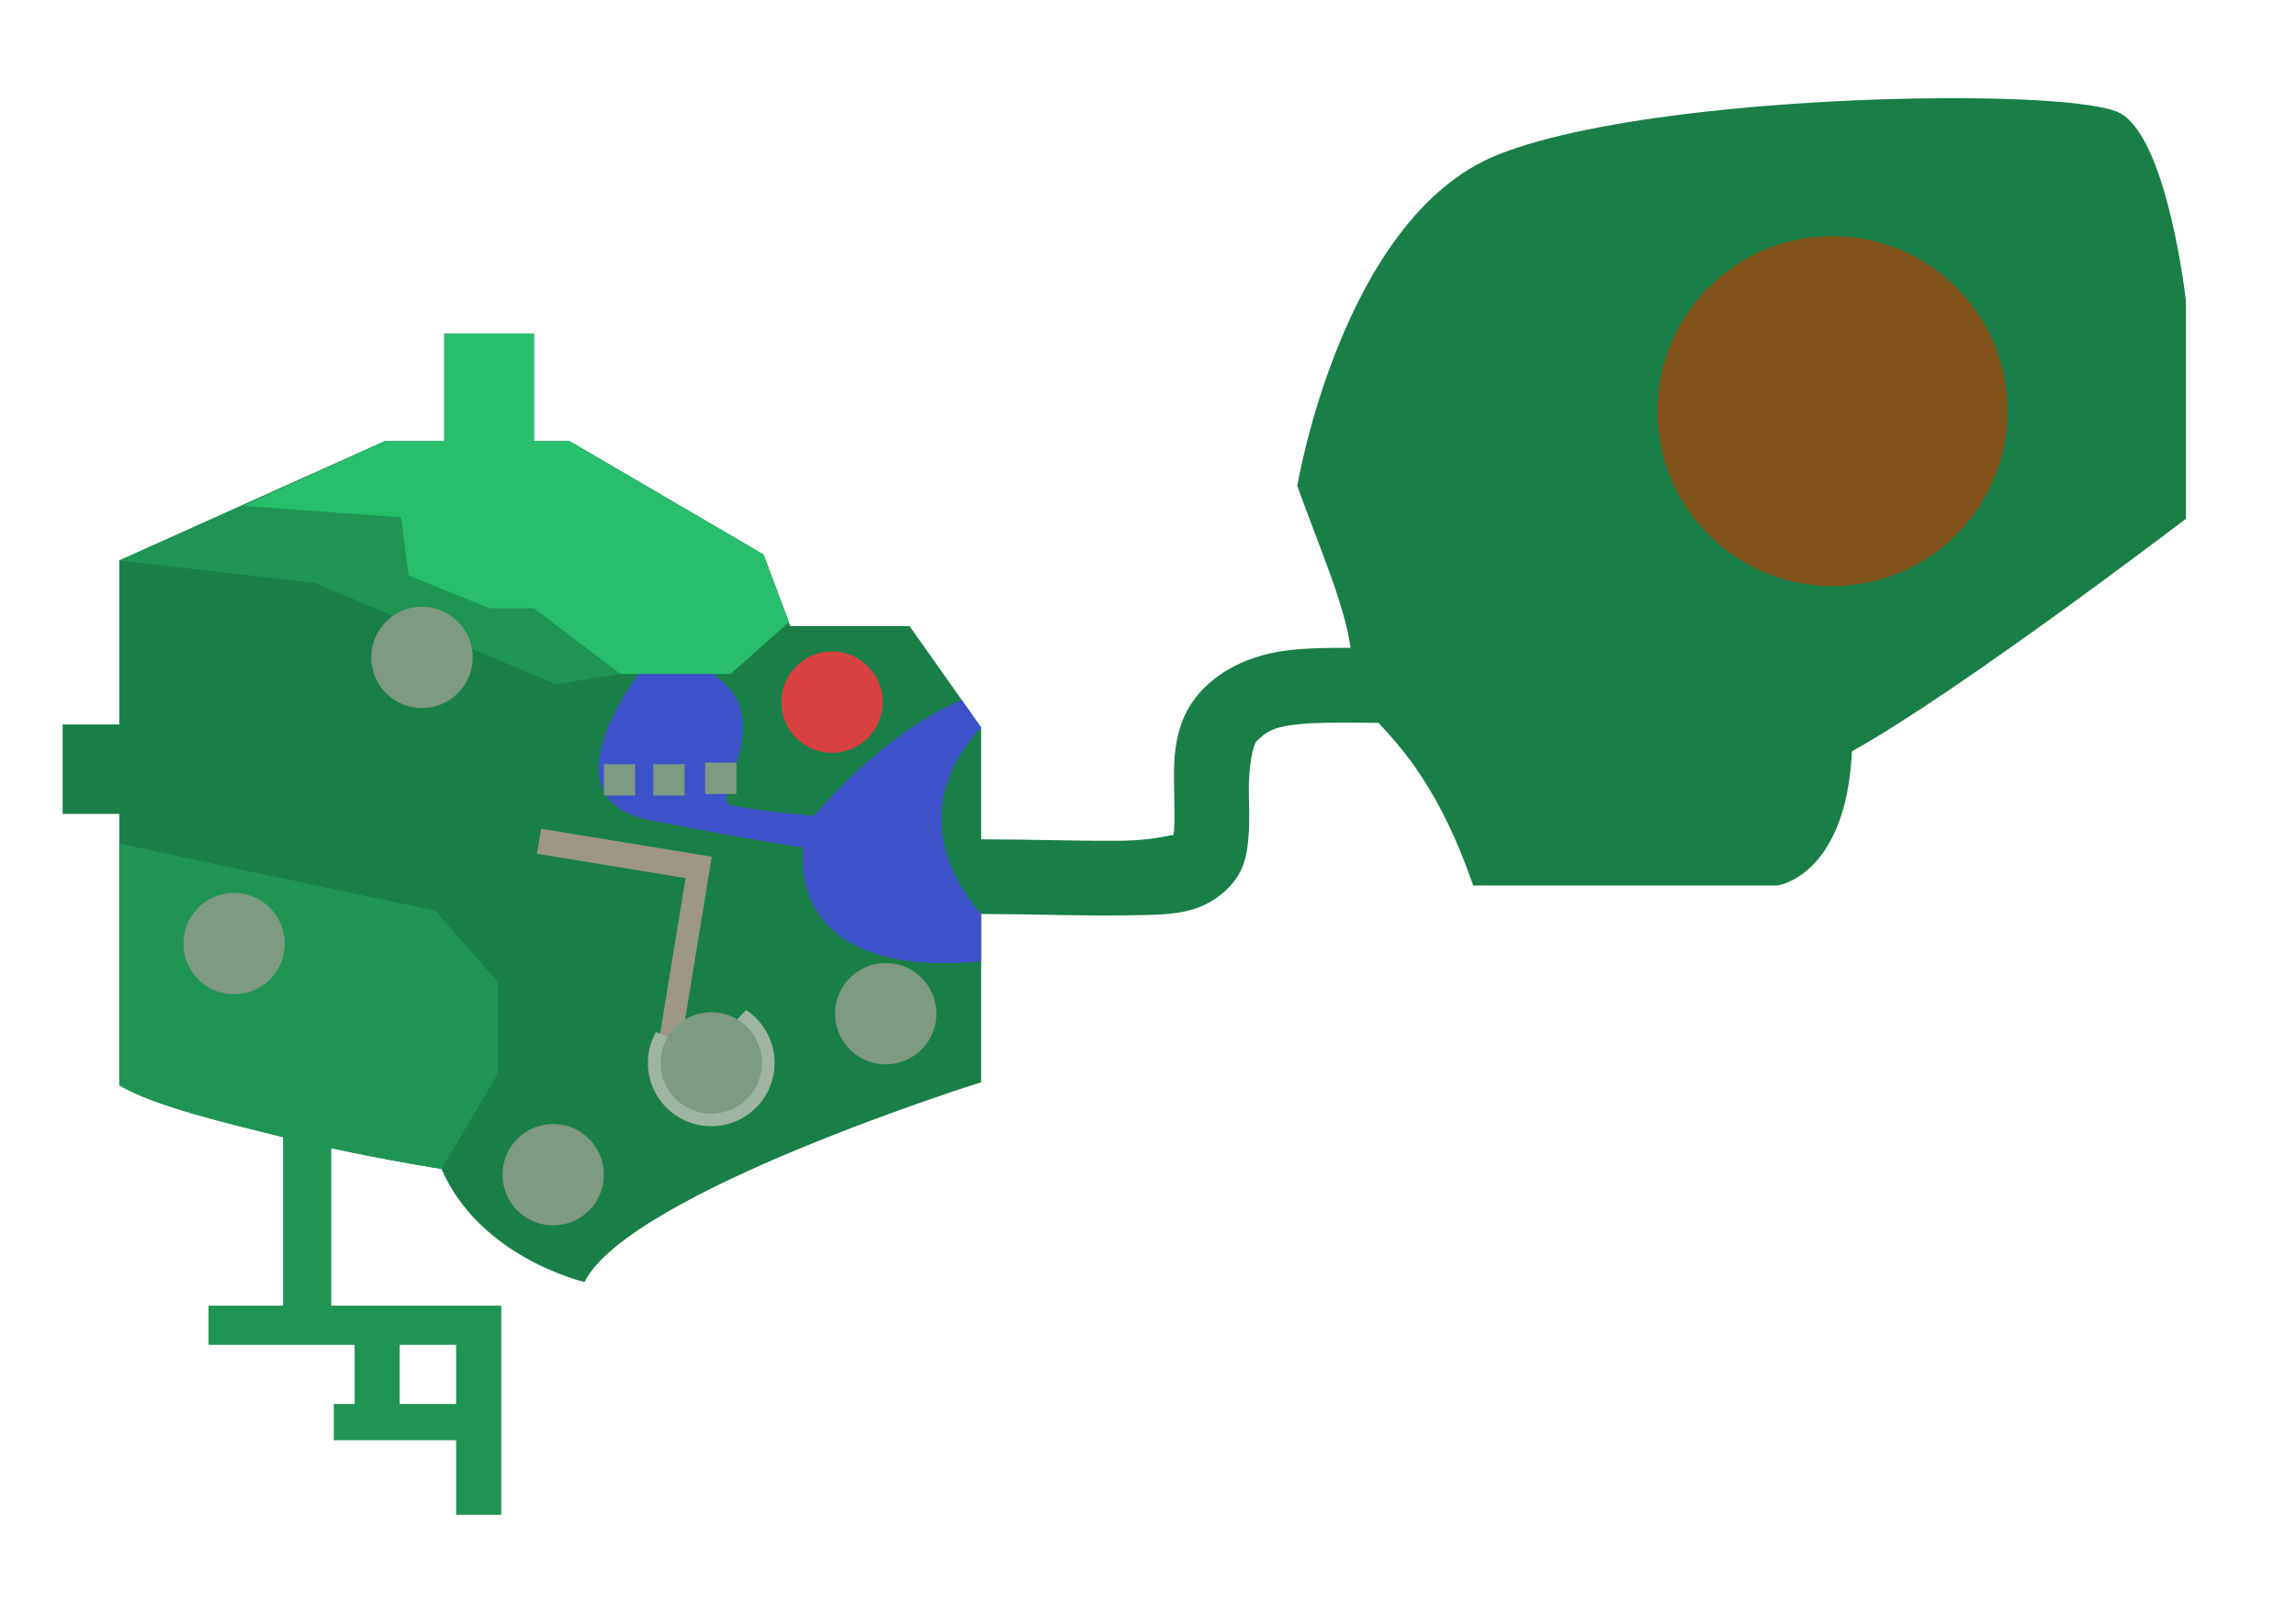
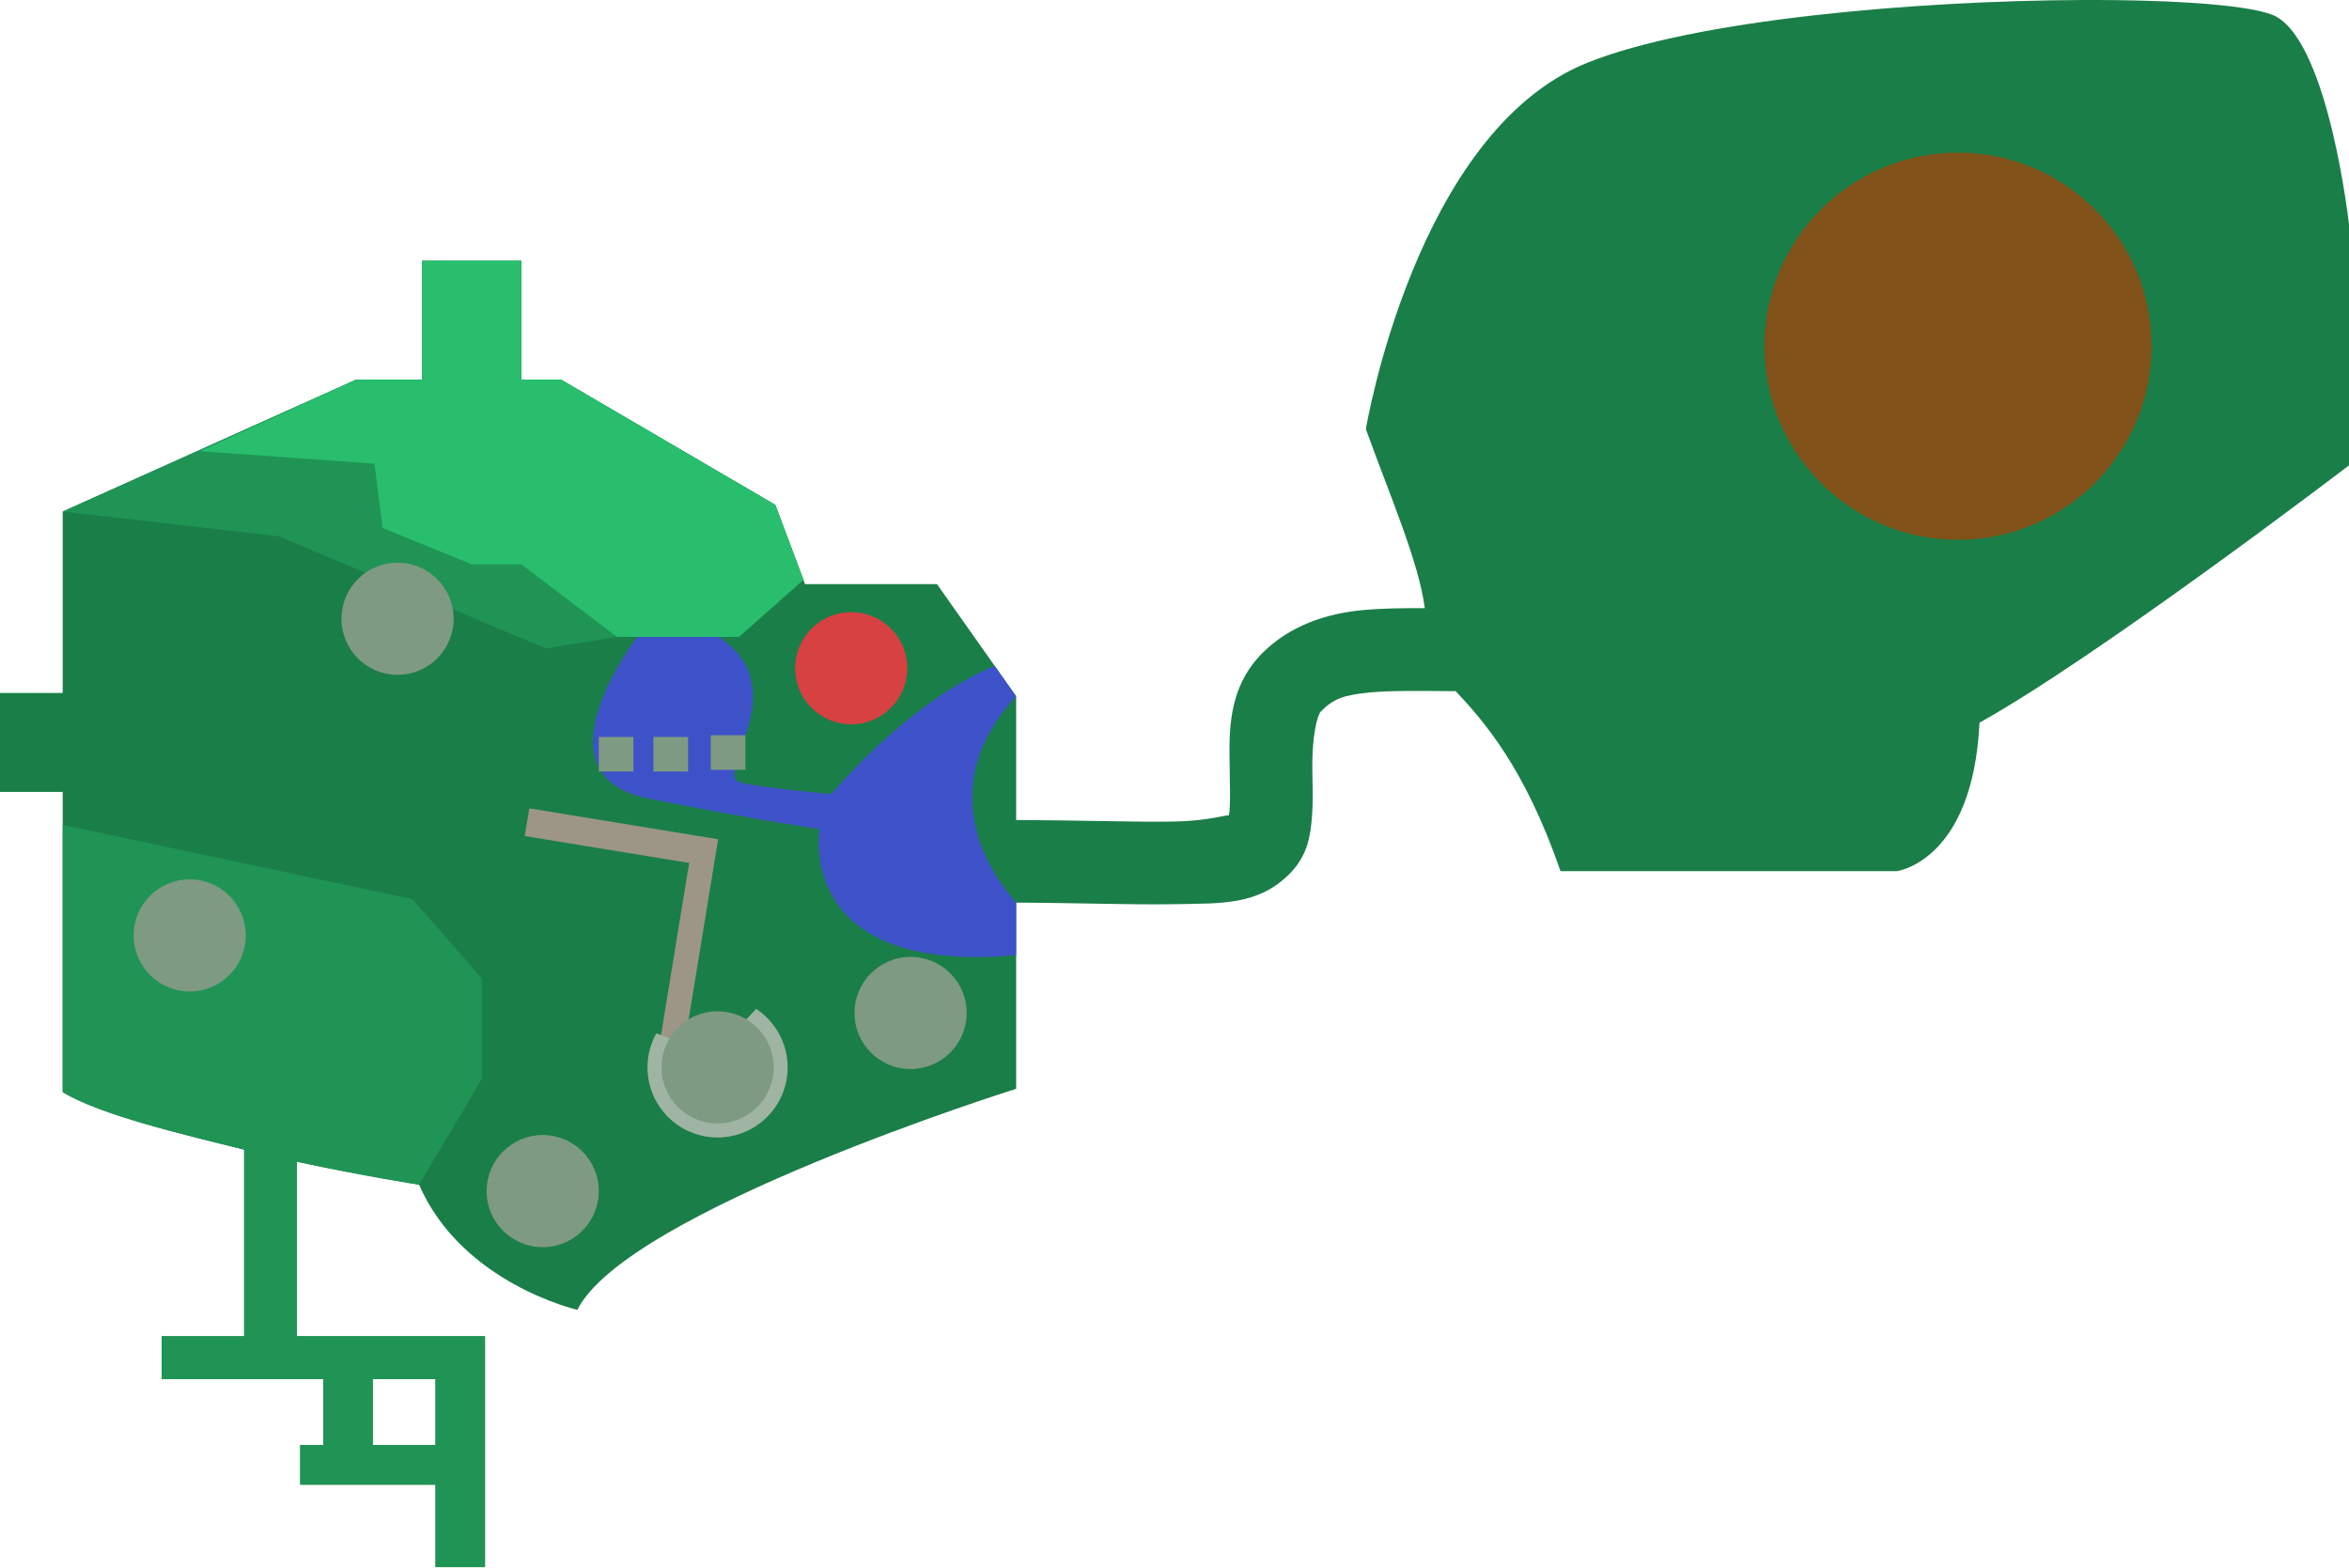
- <svg xmlns="http://www.w3.org/2000/svg" viewBox="0 0 249 174" height="174" width="249" id="svg1881" version="1.1">
+ <svg xmlns="http://www.w3.org/2000/svg" version="1.1" id="svg1881" width="230.275" height="153.647" viewBox="0 0 230.275 153.647">
  <defs id="defs1885" />
-   <g id="g1889">
-     <path d="m 210.725,10.652 c -16.102,0.076 -37.856,1.921 -48.367,6.166 -16.818,6.792 -21.67,35.898 -21.67,35.898 2.374,6.595 5.177,12.975 5.779,17.561 -2.251,-0.013 -4.284,0.015 -6.172,0.199 -3.602,0.351 -7.102,1.553 -9.748,4.199 -3.522,3.522 -3.249,8.052 -3.207,11.365 0.021,1.656 0.064,3.134 -0.012,4.066 -0.024,0.3 -0.064,0.381 -0.102,0.516 -0.066,-0.165 -1.767,0.506 -5.334,0.574 -3.764,0.072 -9.056,-0.126 -15.488,-0.152 V 78.914 L 98.643,67.918 H 85.707 L 82.795,60.156 61.773,47.865 h -3.881 V 36.223 h -9.703 v 11.643 h -6.469 L 12.936,60.803 V 78.592 H 6.791 v 9.701 H 12.936 v 29.432 c 3.689,2.24 11.786,4.15 17.789,5.637 v 18.297 h -8.086 v 4.205 h 15.848 v 6.467 h -2.264 v 3.881 h 13.26 v 8.086 h 4.852 V 141.658 H 35.9 v -17.107 c 6.582,1.415 11.965,2.23 11.965,2.23 4.204,9.703 15.525,12.289 15.525,12.289 4.851,-9.703 43.014,-21.668 43.014,-21.668 V 99.145 c 6.255,0.028 11.469,0.232 15.643,0.152 4.468,-0.085 8.071,0.119 11.154,-2.965 1.833,-1.833 2.062,-3.882 2.199,-5.572 0.137,-1.69 0.058,-3.305 0.039,-4.822 -0.039,-3.034 0.476,-5.174 0.836,-5.533 1.235,-1.235 2.181,-1.61 4.805,-1.865 1.933,-0.188 4.904,-0.156 8.418,-0.125 2.696,2.889 6.73,7.39 10.271,17.643 h 32.988 c 0,0 7.439,-0.971 8.086,-14.555 11.643,-6.468 36.223,-25.227 36.223,-25.227 V 32.666 c 0,0 -1.941,-17.466 -7.115,-20.377 -1.941,-1.092 -9.566,-1.682 -19.227,-1.637 z M 43.338,145.863 h 6.145 v 6.467 h -6.145 z" style="font-variation-settings:normal;opacity:1;vector-effect:none;fill:#1a7e48;fill-opacity:1;stroke:none;stroke-width:1;stroke-linecap:round;stroke-linejoin:miter;stroke-miterlimit:4;stroke-dasharray:none;stroke-dashoffset:0;stroke-opacity:1;stop-color:#000000;stop-opacity:1" id="rect2463" />
-     <circle r="18.981" cy="44.595" cx="198.734" id="path2500" style="fill:#805118;fill-opacity:1;stroke:none;stroke-width:8.1;stroke-linecap:round;stroke-miterlimit:4;stroke-dasharray:none;stop-color:#000000" />
-     <path d="m 69.271,73.094 c 0,0 -10.497,13.58 1.166,15.867 11.663,2.287 16.695,2.973 16.695,2.973 0,0 -2.498,14.329 19.271,12.361 v -5.15 c -5.094,-5.838 -6.341,-13.355 0,-20.23 l -2.1,-2.973 c -3.829,1.498 -10.012,5.62 -16.029,12.562 0,0 -6.227,-0.535 -8.92,-1.143 C 76.663,86.754 84.896,78.037 77.238,73.094 Z" style="fill:#3d52c8;fill-opacity:1;stroke:none;stroke-width:1px;stroke-linecap:butt;stroke-linejoin:miter;stroke-opacity:1" id="path2645" />
-     <path d="M 76.469,82.729 V 86.125 h 3.396 v -3.396 z m -10.977,0.17 v 3.395 h 3.396 v -3.395 z m 5.354,0 v 3.395 h 3.396 v -3.395 z" style="fill:#7e9a82;fill-opacity:1;stroke:none;stroke-width:8.1;stroke-linecap:round;stroke-miterlimit:4;stroke-dasharray:none;stop-color:#000000" id="rect2502" />
-     <path d="m 58.678,89.904 -0.444,2.714 16.118,2.637 -2.82,17.236 2.394,0.392 2.82,-17.236 0.444,-2.714 -2.394,-0.392 z" style="fill:#9d9687;fill-opacity:1;stroke:none;stroke-width:8.1;stroke-linecap:round;stroke-miterlimit:4;stroke-dasharray:none;stop-color:#000000" id="rect2525" />
-     <path d="m 48.189,36.223 v 11.643 h -6.469 l -28.785,12.938 21.186,2.426 26.197,10.996 6.953,-1.131 H 79.238 L 85.549,67.496 82.795,60.156 61.773,47.865 h -3.881 V 36.223 Z M 12.936,91.523 v 26.201 c 3.689,2.24 11.786,4.15 17.789,5.637 v 18.297 h -8.086 v 4.205 h 15.848 v 6.467 h -2.264 v 3.881 h 13.26 v 8.086 h 4.852 V 141.658 H 35.9 v -17.107 c 6.582,1.415 11.98,2.262 11.98,2.262 l 6.131,-10.381 v -9.865 L 47.219,98.805 Z m 30.402,54.34 h 6.145 v 6.467 h -6.145 z" style="display:inline;fill:#1f9455;fill-opacity:1;stroke:none;stroke-width:1px;stroke-linecap:butt;stroke-linejoin:miter;stroke-opacity:1" id="path2560" />
-     <path d="m 48.189,36.223 v 11.643 h -6.469 L 26.396,54.883 43.5,56.113 l 0.809,6.307 8.732,3.559 h 4.852 l 9.379,7.115 H 79.238 L 85.549,67.496 82.795,60.156 61.773,47.865 h -3.881 V 36.223 Z" style="fill:#28be6d;fill-opacity:1;stroke:none;stroke-width:1px;stroke-linecap:butt;stroke-linejoin:miter;stroke-opacity:1" id="path2532" />
-     <circle r="5.498" cy="71.314" cx="45.764" id="path2558" style="display:inline;fill:#7e9a82;fill-opacity:1;stroke:none;stroke-width:8.1;stroke-linecap:round;stroke-miterlimit:4;stroke-dasharray:none;stop-color:#000000" />
-     <circle style="display:inline;fill:#7e9a82;fill-opacity:1;stroke:none;stroke-width:8.1;stroke-linecap:round;stroke-miterlimit:4;stroke-dasharray:none;stop-color:#000000" id="path2558-4" cx="59.994" cy="127.428" r="5.498" />
-     <path d="m 80.91,109.559 -4.184,4.559 -5.592,-2.164 a 6.87,6.87 0 0 0 -0.869,3.346 6.87,6.87 0 0 0 6.869,6.871 6.87,6.87 0 0 0 6.871,-6.871 6.87,6.87 0 0 0 -3.096,-5.74 z" style="display:inline;fill:#9fb4a3;fill-opacity:1;stroke:none;stroke-width:8.1;stroke-linecap:round;stroke-miterlimit:4;stroke-dasharray:none;stop-color:#000000" id="path2558-7-3" />
-     <circle style="display:inline;fill:#7e9a82;fill-opacity:1;stroke:none;stroke-width:8.1;stroke-linecap:round;stroke-miterlimit:4;stroke-dasharray:none;stop-color:#000000" id="path2558-7" cx="77.136" cy="115.299" r="5.498" />
-     <circle style="display:inline;fill:#7e9a82;fill-opacity:1;stroke:none;stroke-width:8.1;stroke-linecap:round;stroke-miterlimit:4;stroke-dasharray:none;stop-color:#000000" id="path2558-1" cx="96.056" cy="109.963" r="5.498" />
-     <circle style="display:inline;fill:#d74141;fill-opacity:1;stroke:none;stroke-width:8.1;stroke-linecap:round;stroke-miterlimit:4;stroke-dasharray:none;stop-color:#000000" id="path2558-6" cx="90.234" cy="76.165" r="5.498" />
-     <circle r="5.498" cy="102.362" cx="25.388" id="path2558-1-0" style="display:inline;fill:#7e9a82;fill-opacity:1;stroke:none;stroke-width:8.1;stroke-linecap:round;stroke-miterlimit:4;stroke-dasharray:none;stop-color:#000000" />
+   <g transform="translate(-6.791016,-10.6499)" id="g1889">
+     <path id="rect2463" style="font-variation-settings:normal;opacity:1;vector-effect:none;fill:#1a7e48;fill-opacity:1;stroke:none;stroke-width:1;stroke-linecap:round;stroke-linejoin:miter;stroke-miterlimit:4;stroke-dasharray:none;stroke-dashoffset:0;stroke-opacity:1;stop-color:#000000;stop-opacity:1" d="m 210.725,10.652 c -16.102,0.076 -37.856,1.921 -48.367,6.166 -16.818,6.792 -21.67,35.898 -21.67,35.898 2.374,6.595 5.177,12.975 5.779,17.561 -2.251,-0.013 -4.284,0.015 -6.172,0.199 -3.602,0.351 -7.102,1.553 -9.748,4.199 -3.522,3.522 -3.249,8.052 -3.207,11.365 0.021,1.656 0.064,3.134 -0.012,4.066 -0.024,0.3 -0.064,0.381 -0.102,0.516 -0.066,-0.165 -1.767,0.506 -5.334,0.574 -3.764,0.072 -9.056,-0.126 -15.488,-0.152 V 78.914 L 98.643,67.918 H 85.707 L 82.795,60.156 61.773,47.865 h -3.881 V 36.223 h -9.703 v 11.643 h -6.469 L 12.936,60.803 V 78.592 H 6.791 v 9.701 H 12.936 v 29.432 c 3.689,2.24 11.786,4.15 17.789,5.637 v 18.297 h -8.086 v 4.205 h 15.848 v 6.467 h -2.264 v 3.881 h 13.26 v 8.086 h 4.852 V 141.658 H 35.9 v -17.107 c 6.582,1.415 11.965,2.23 11.965,2.23 4.204,9.703 15.525,12.289 15.525,12.289 4.851,-9.703 43.014,-21.668 43.014,-21.668 V 99.145 c 6.255,0.028 11.469,0.232 15.643,0.152 4.468,-0.085 8.071,0.119 11.154,-2.965 1.833,-1.833 2.062,-3.882 2.199,-5.572 0.137,-1.69 0.058,-3.305 0.039,-4.822 -0.039,-3.034 0.476,-5.174 0.836,-5.533 1.235,-1.235 2.181,-1.61 4.805,-1.865 1.933,-0.188 4.904,-0.156 8.418,-0.125 2.696,2.889 6.73,7.39 10.271,17.643 h 32.988 c 0,0 7.439,-0.971 8.086,-14.555 11.643,-6.468 36.223,-25.227 36.223,-25.227 V 32.666 c 0,0 -1.941,-17.466 -7.115,-20.377 -1.941,-1.092 -9.566,-1.682 -19.227,-1.637 z M 43.338,145.863 h 6.145 v 6.467 h -6.145 z" />
+     <circle style="fill:#805118;fill-opacity:1;stroke:none;stroke-width:8.1;stroke-linecap:round;stroke-miterlimit:4;stroke-dasharray:none;stop-color:#000000" id="path2500" cx="198.734" cy="44.595" r="18.981" />
+     <path id="path2645" style="fill:#3d52c8;fill-opacity:1;stroke:none;stroke-width:1px;stroke-linecap:butt;stroke-linejoin:miter;stroke-opacity:1" d="m 69.271,73.094 c 0,0 -10.497,13.58 1.166,15.867 11.663,2.287 16.695,2.973 16.695,2.973 0,0 -2.498,14.329 19.271,12.361 v -5.15 c -5.094,-5.838 -6.341,-13.355 0,-20.23 l -2.1,-2.973 c -3.829,1.498 -10.012,5.62 -16.029,12.562 0,0 -6.227,-0.535 -8.92,-1.143 C 76.663,86.754 84.896,78.037 77.238,73.094 Z" />
+     <path id="rect2502" style="fill:#7e9a82;fill-opacity:1;stroke:none;stroke-width:8.1;stroke-linecap:round;stroke-miterlimit:4;stroke-dasharray:none;stop-color:#000000" d="M 76.469,82.729 V 86.125 h 3.396 v -3.396 z m -10.977,0.17 v 3.395 h 3.396 v -3.395 z m 5.354,0 v 3.395 h 3.396 v -3.395 z" />
+     <path id="rect2525" style="fill:#9d9687;fill-opacity:1;stroke:none;stroke-width:8.1;stroke-linecap:round;stroke-miterlimit:4;stroke-dasharray:none;stop-color:#000000" d="m 58.678,89.904 -0.444,2.714 16.118,2.637 -2.82,17.236 2.394,0.392 2.82,-17.236 0.444,-2.714 -2.394,-0.392 z" />
+     <path id="path2560" style="display:inline;fill:#1f9455;fill-opacity:1;stroke:none;stroke-width:1px;stroke-linecap:butt;stroke-linejoin:miter;stroke-opacity:1" d="m 48.189,36.223 v 11.643 h -6.469 l -28.785,12.938 21.186,2.426 26.197,10.996 6.953,-1.131 H 79.238 L 85.549,67.496 82.795,60.156 61.773,47.865 h -3.881 V 36.223 Z M 12.936,91.523 v 26.201 c 3.689,2.24 11.786,4.15 17.789,5.637 v 18.297 h -8.086 v 4.205 h 15.848 v 6.467 h -2.264 v 3.881 h 13.26 v 8.086 h 4.852 V 141.658 H 35.9 v -17.107 c 6.582,1.415 11.98,2.262 11.98,2.262 l 6.131,-10.381 v -9.865 L 47.219,98.805 Z m 30.402,54.34 h 6.145 v 6.467 h -6.145 z" />
+     <path id="path2532" style="fill:#28be6d;fill-opacity:1;stroke:none;stroke-width:1px;stroke-linecap:butt;stroke-linejoin:miter;stroke-opacity:1" d="m 48.189,36.223 v 11.643 h -6.469 L 26.396,54.883 43.5,56.113 l 0.809,6.307 8.732,3.559 h 4.852 l 9.379,7.115 H 79.238 L 85.549,67.496 82.795,60.156 61.773,47.865 h -3.881 V 36.223 Z" />
+     <circle style="display:inline;fill:#7e9a82;fill-opacity:1;stroke:none;stroke-width:8.1;stroke-linecap:round;stroke-miterlimit:4;stroke-dasharray:none;stop-color:#000000" id="path2558" cx="45.764" cy="71.314" r="5.498" />
+     <circle r="5.498" cy="127.428" cx="59.994" id="path2558-4" style="display:inline;fill:#7e9a82;fill-opacity:1;stroke:none;stroke-width:8.1;stroke-linecap:round;stroke-miterlimit:4;stroke-dasharray:none;stop-color:#000000" />
+     <path id="path2558-7-3" style="display:inline;fill:#9fb4a3;fill-opacity:1;stroke:none;stroke-width:8.1;stroke-linecap:round;stroke-miterlimit:4;stroke-dasharray:none;stop-color:#000000" d="m 80.91,109.559 -4.184,4.559 -5.592,-2.164 a 6.87,6.87 0 0 0 -0.869,3.346 6.87,6.87 0 0 0 6.869,6.871 6.87,6.87 0 0 0 6.871,-6.871 6.87,6.87 0 0 0 -3.096,-5.74 z" />
+     <circle r="5.498" cy="115.299" cx="77.136" id="path2558-7" style="display:inline;fill:#7e9a82;fill-opacity:1;stroke:none;stroke-width:8.1;stroke-linecap:round;stroke-miterlimit:4;stroke-dasharray:none;stop-color:#000000" />
+     <circle r="5.498" cy="109.963" cx="96.056" id="path2558-1" style="display:inline;fill:#7e9a82;fill-opacity:1;stroke:none;stroke-width:8.1;stroke-linecap:round;stroke-miterlimit:4;stroke-dasharray:none;stop-color:#000000" />
+     <circle r="5.498" cy="76.165" cx="90.234" id="path2558-6" style="display:inline;fill:#d74141;fill-opacity:1;stroke:none;stroke-width:8.1;stroke-linecap:round;stroke-miterlimit:4;stroke-dasharray:none;stop-color:#000000" />
+     <circle style="display:inline;fill:#7e9a82;fill-opacity:1;stroke:none;stroke-width:8.1;stroke-linecap:round;stroke-miterlimit:4;stroke-dasharray:none;stop-color:#000000" id="path2558-1-0" cx="25.388" cy="102.362" r="5.498" />
  </g>
</svg>
